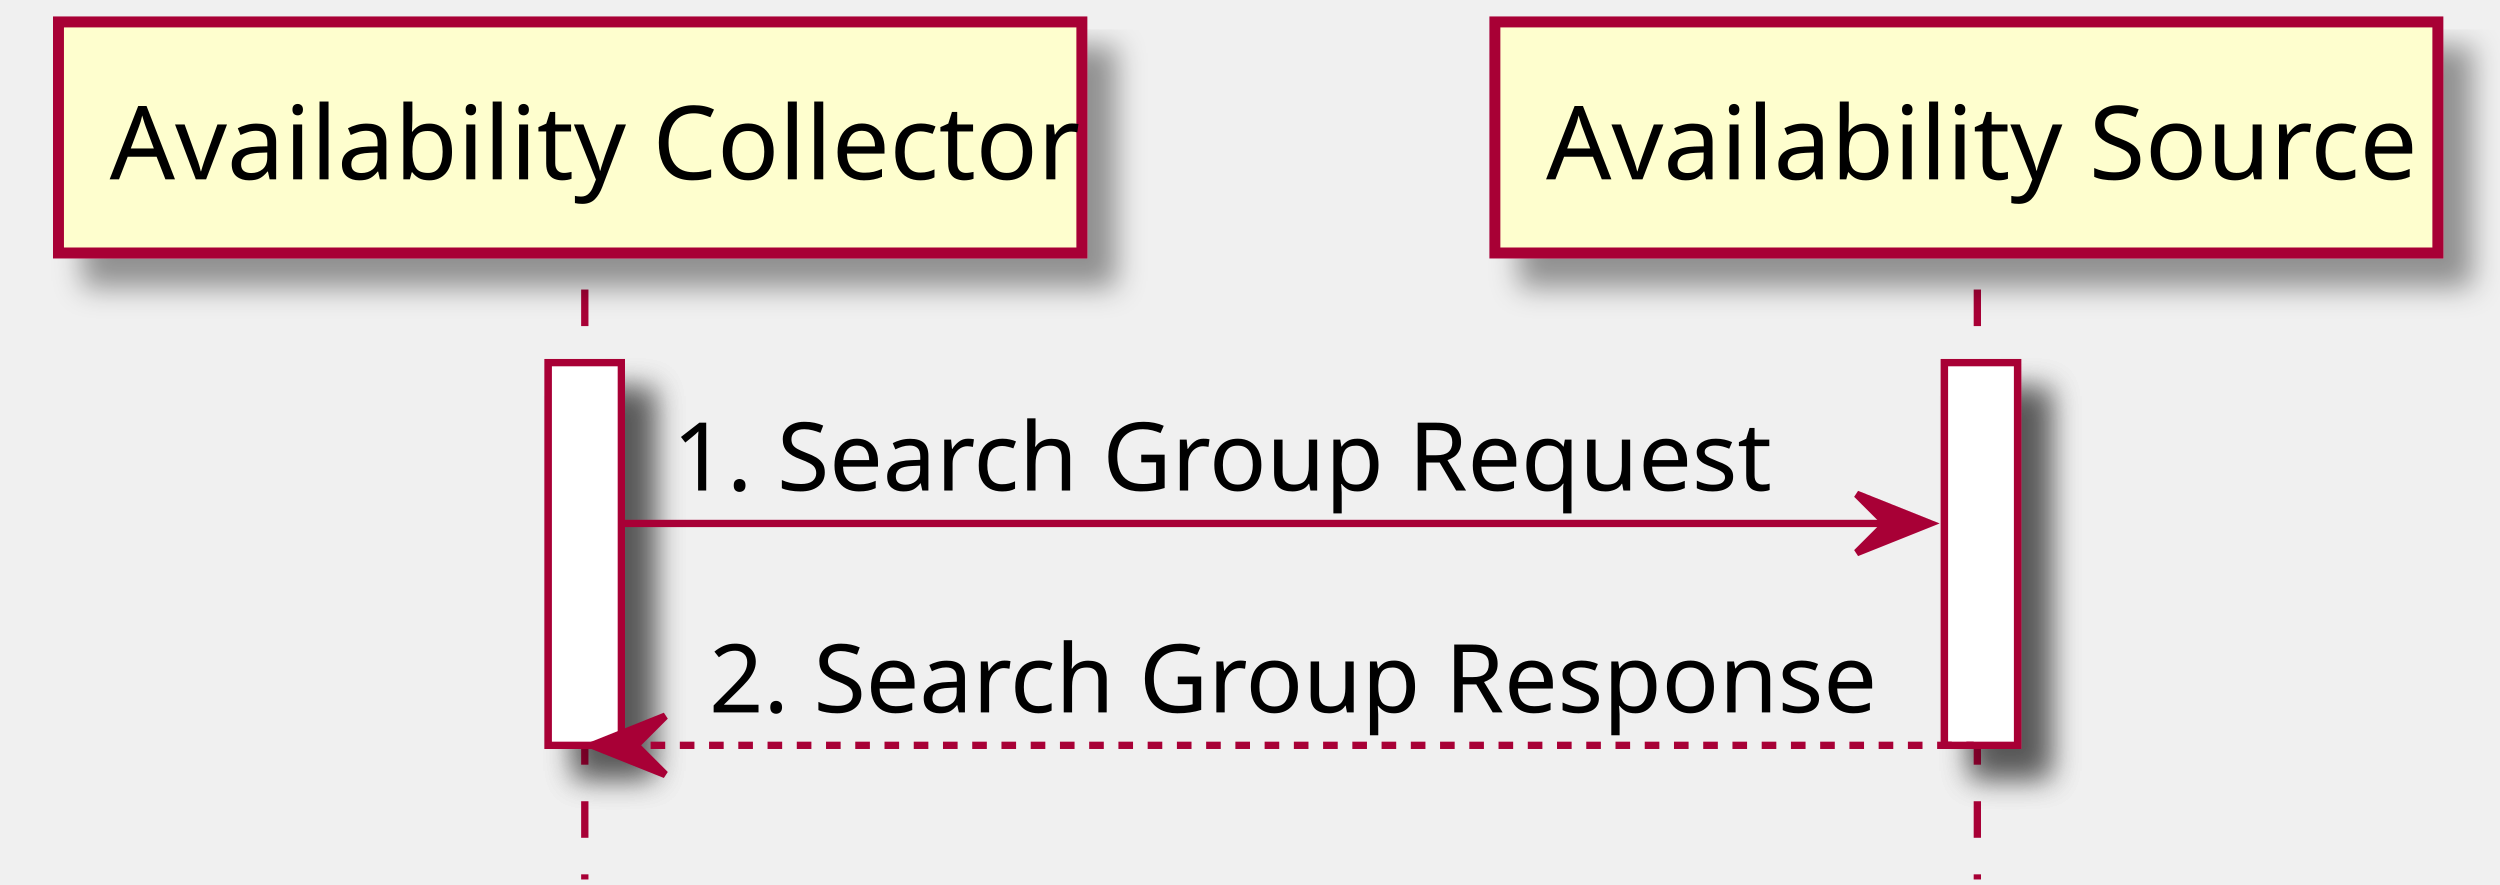
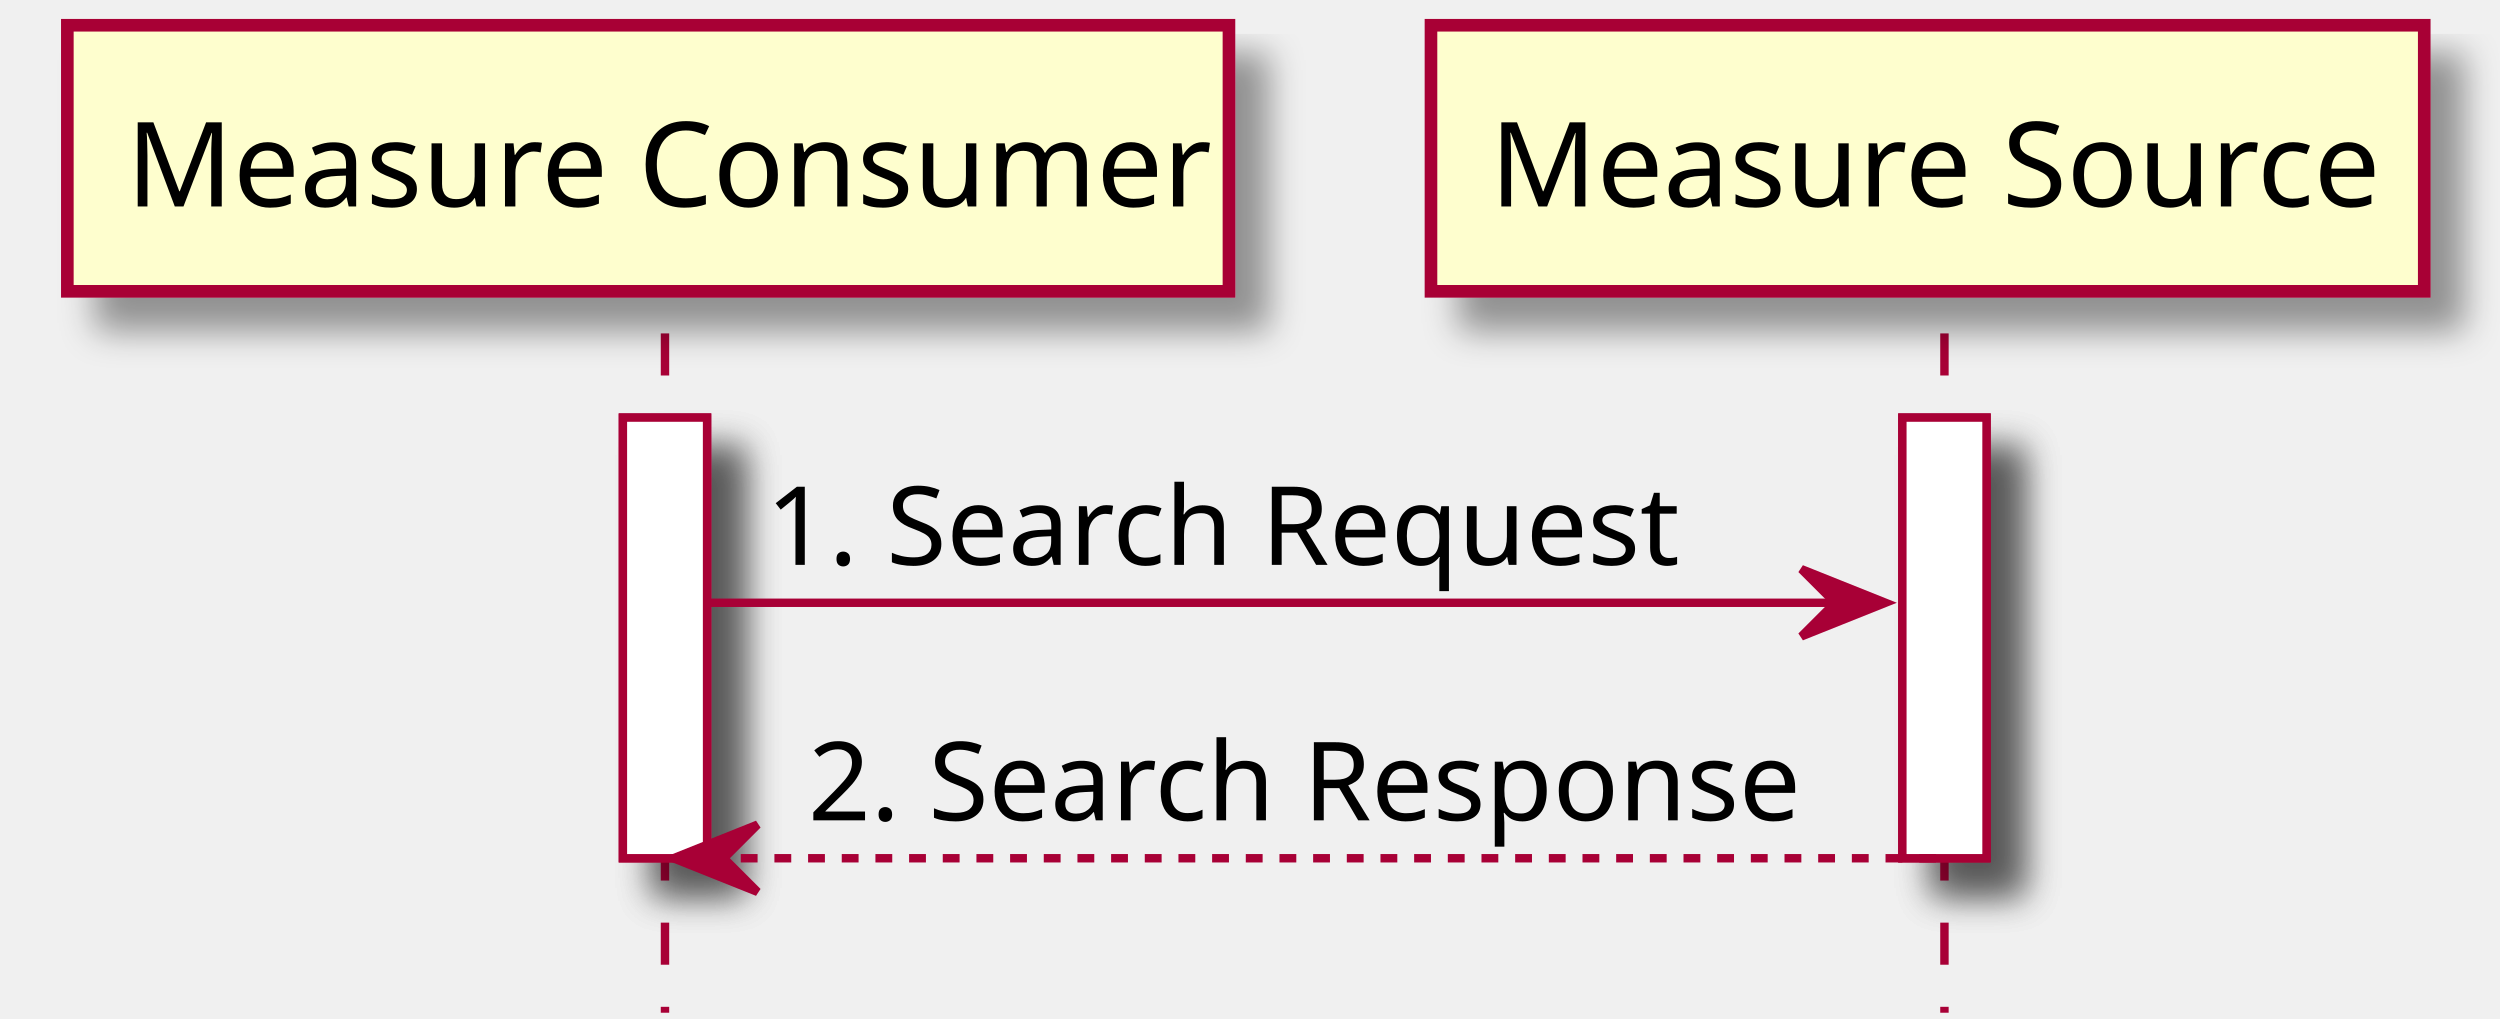
- <svg xmlns="http://www.w3.org/2000/svg" contentScriptType="application/ecmascript" contentStyleType="text/css" height="121px" preserveAspectRatio="none" style="width:342px;height:121px;" version="1.1" viewBox="0 0 342 121" width="342px" zoomAndPan="magnify">
+ <svg xmlns="http://www.w3.org/2000/svg" contentScriptType="application/ecmascript" contentStyleType="text/css" height="121px" preserveAspectRatio="none" style="width:297px;height:121px;" version="1.1" viewBox="0 0 297 121" width="297px" zoomAndPan="magnify">
  <defs>
-     <filter height="300%" id="f49z4jo" width="300%" x="-1" y="-1">
+     <filter height="300%" id="fgg5ijc" width="300%" x="-1" y="-1">
      <feGaussianBlur result="blurOut" stdDeviation="2.0" />
      <feColorMatrix in="blurOut" result="blurOut2" type="matrix" values="0 0 0 0 0 0 0 0 0 0 0 0 0 0 0 0 0 0 .4 0" />
      <feOffset dx="4.0" dy="4.0" in="blurOut2" result="blurOut3" />
      <feBlend in="SourceGraphic" in2="blurOut3" mode="normal" />
    </filter>
  </defs>
  <g>
-     <rect fill="#FFFFFF" filter="url(#f49z4jo)" height="52.352" style="stroke: #A80036; stroke-width: 1.0;" width="10" x="75" y="49.609" />
-     <rect fill="#FFFFFF" filter="url(#f49z4jo)" height="52.352" style="stroke: #A80036; stroke-width: 1.0;" width="10" x="266" y="49.609" />
-     <line style="stroke: #A80036; stroke-width: 1.0; stroke-dasharray: 5.0,5.0;" x1="80" x2="80" y1="39.609" y2="120.312" />
-     <line style="stroke: #A80036; stroke-width: 1.0; stroke-dasharray: 5.0,5.0;" x1="270.5" x2="270.5" y1="39.609" y2="120.312" />
-     <rect fill="#FEFECE" filter="url(#f49z4jo)" height="31.609" style="stroke: #A80036; stroke-width: 1.5;" width="140" x="8" y="3" />
-     <text fill="#000000" font-family="sans-serif" font-size="14" lengthAdjust="spacingAndGlyphs" textLength="126" x="15" y="24.533">Availability Collector</text>
-     <rect fill="#FEFECE" filter="url(#f49z4jo)" height="31.609" style="stroke: #A80036; stroke-width: 1.5;" width="129" x="204.5" y="3" />
-     <text fill="#000000" font-family="sans-serif" font-size="14" lengthAdjust="spacingAndGlyphs" textLength="115" x="211.5" y="24.533">Availability Source</text>
-     <rect fill="#FFFFFF" filter="url(#f49z4jo)" height="52.352" style="stroke: #A80036; stroke-width: 1.0;" width="10" x="75" y="49.609" />
-     <rect fill="#FFFFFF" filter="url(#f49z4jo)" height="52.352" style="stroke: #A80036; stroke-width: 1.0;" width="10" x="266" y="49.609" />
-     <polygon fill="#A80036" points="254,67.609,264,71.609,254,75.609,258,71.609" style="stroke: #A80036; stroke-width: 1.0;" />
-     <line style="stroke: #A80036; stroke-width: 1.0;" x1="85" x2="260" y1="71.609" y2="71.609" />
-     <text fill="#000000" font-family="sans-serif" font-size="13" lengthAdjust="spacingAndGlyphs" textLength="147" x="92" y="67.105">1. Search Group Request</text>
-     <polygon fill="#A80036" points="91,97.961,81,101.961,91,105.961,87,101.961" style="stroke: #A80036; stroke-width: 1.0;" />
-     <line style="stroke: #A80036; stroke-width: 1.0; stroke-dasharray: 2.0,2.0;" x1="85" x2="270" y1="101.961" y2="101.961" />
-     <text fill="#000000" font-family="sans-serif" font-size="13" lengthAdjust="spacingAndGlyphs" textLength="157" x="97" y="97.456">2. Search Group Response</text>
+     <rect fill="#FFFFFF" filter="url(#fgg5ijc)" height="52.352" style="stroke: #A80036; stroke-width: 1.0;" width="10" x="74" y="49.609" />
+     <rect fill="#FFFFFF" filter="url(#fgg5ijc)" height="52.352" style="stroke: #A80036; stroke-width: 1.0;" width="10" x="226" y="49.609" />
+     <line style="stroke: #A80036; stroke-width: 1.0; stroke-dasharray: 5.0,5.0;" x1="79" x2="79" y1="39.609" y2="120.312" />
+     <line style="stroke: #A80036; stroke-width: 1.0; stroke-dasharray: 5.0,5.0;" x1="231" x2="231" y1="39.609" y2="120.312" />
+     <rect fill="#FEFECE" filter="url(#fgg5ijc)" height="31.609" style="stroke: #A80036; stroke-width: 1.5;" width="138" x="8" y="3" />
+     <text fill="#000000" font-family="sans-serif" font-size="14" lengthAdjust="spacingAndGlyphs" textLength="124" x="15" y="24.533">Measure Consumer</text>
+     <rect fill="#FEFECE" filter="url(#fgg5ijc)" height="31.609" style="stroke: #A80036; stroke-width: 1.5;" width="118" x="170" y="3" />
+     <text fill="#000000" font-family="sans-serif" font-size="14" lengthAdjust="spacingAndGlyphs" textLength="104" x="177" y="24.533">Measure Source</text>
+     <rect fill="#FFFFFF" filter="url(#fgg5ijc)" height="52.352" style="stroke: #A80036; stroke-width: 1.0;" width="10" x="74" y="49.609" />
+     <rect fill="#FFFFFF" filter="url(#fgg5ijc)" height="52.352" style="stroke: #A80036; stroke-width: 1.0;" width="10" x="226" y="49.609" />
+     <polygon fill="#A80036" points="214,67.609,224,71.609,214,75.609,218,71.609" style="stroke: #A80036; stroke-width: 1.0;" />
+     <line style="stroke: #A80036; stroke-width: 1.0;" x1="84" x2="220" y1="71.609" y2="71.609" />
+     <text fill="#000000" font-family="sans-serif" font-size="13" lengthAdjust="spacingAndGlyphs" textLength="108" x="91" y="67.105">1. Search Request</text>
+     <polygon fill="#A80036" points="90,97.961,80,101.961,90,105.961,86,101.961" style="stroke: #A80036; stroke-width: 1.0;" />
+     <line style="stroke: #A80036; stroke-width: 1.0; stroke-dasharray: 2.0,2.0;" x1="84" x2="230" y1="101.961" y2="101.961" />
+     <text fill="#000000" font-family="sans-serif" font-size="13" lengthAdjust="spacingAndGlyphs" textLength="118" x="96" y="97.456">2. Search Response</text>
  </g>
</svg>
